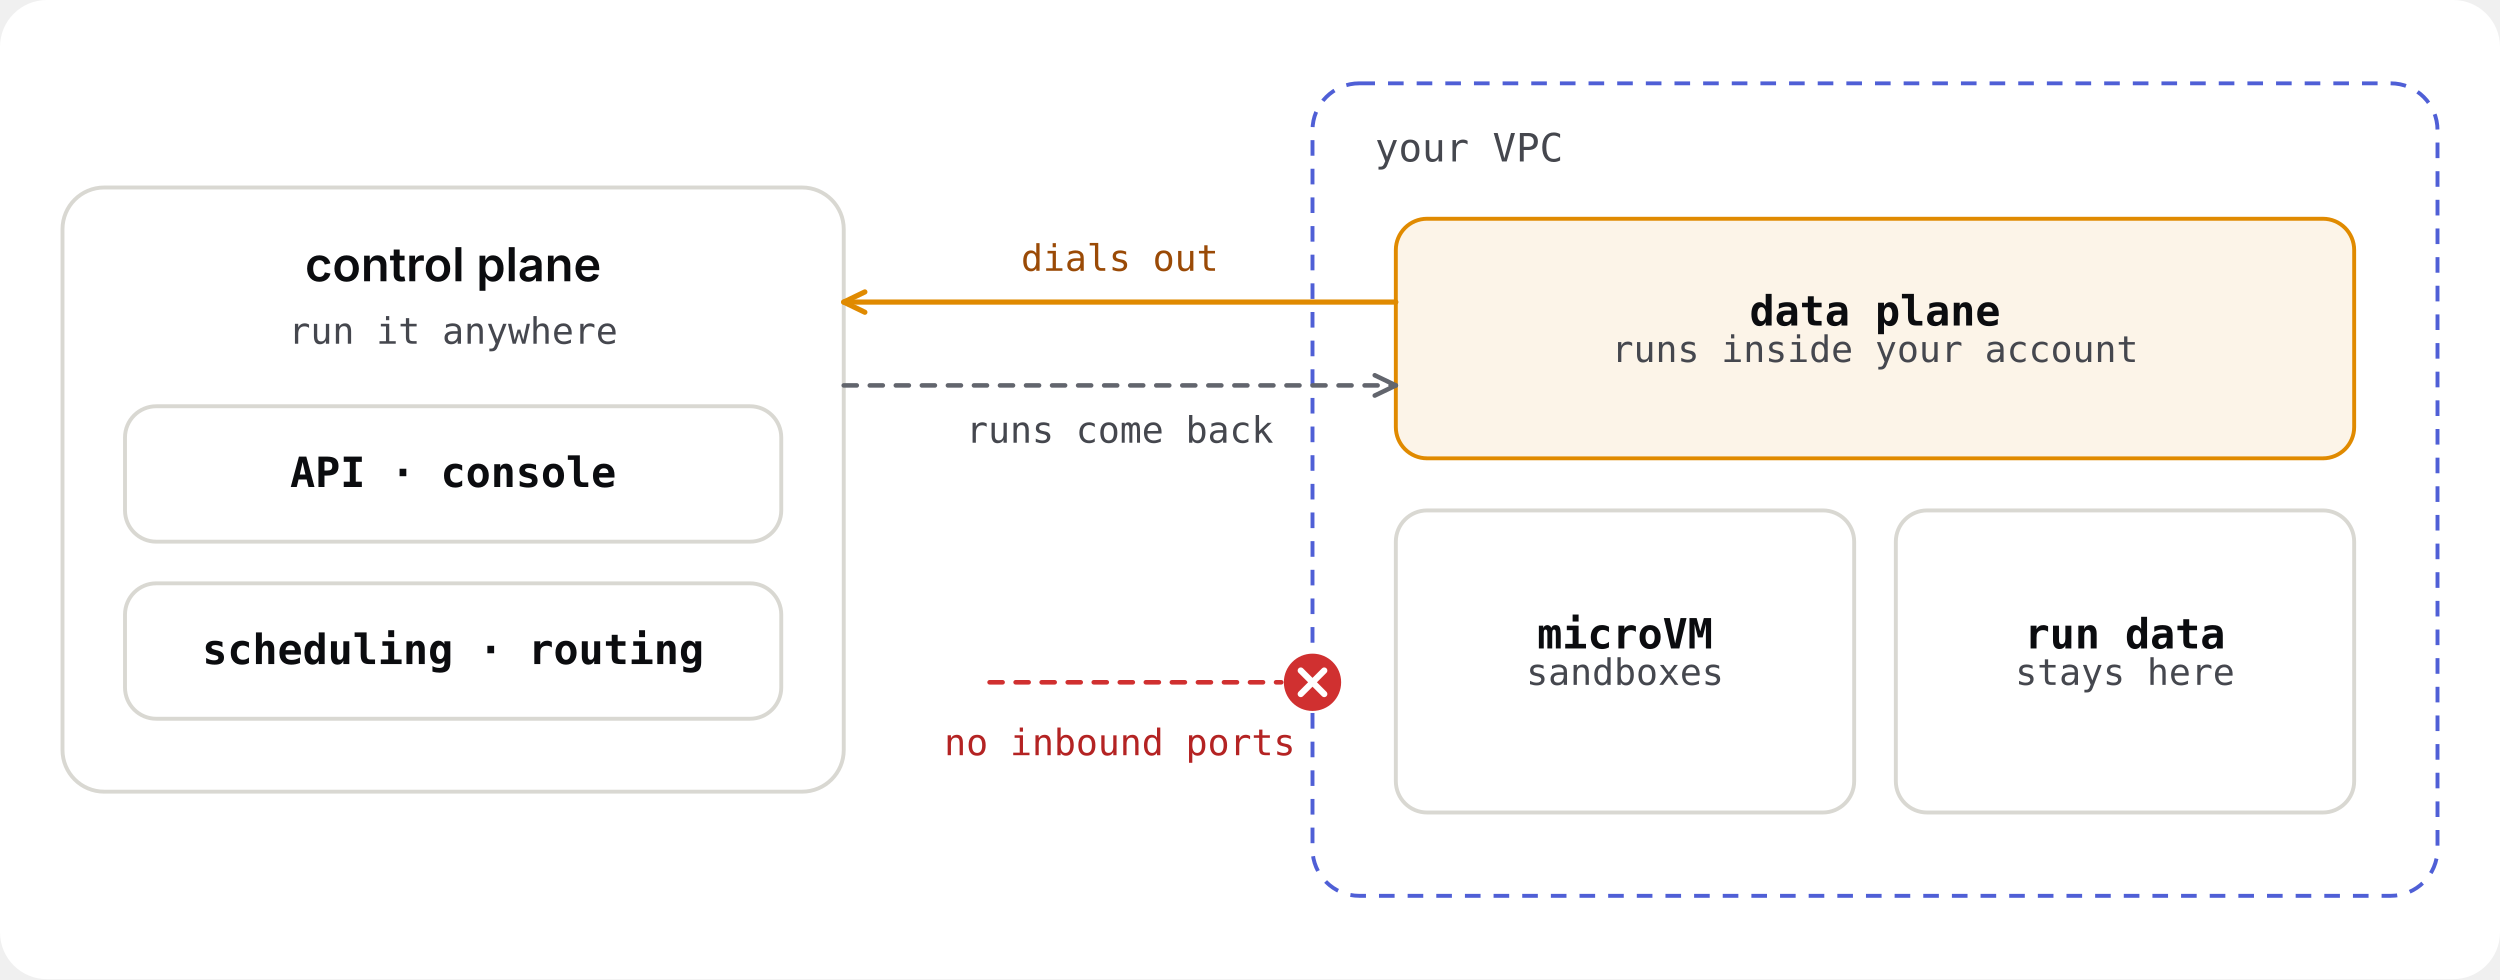
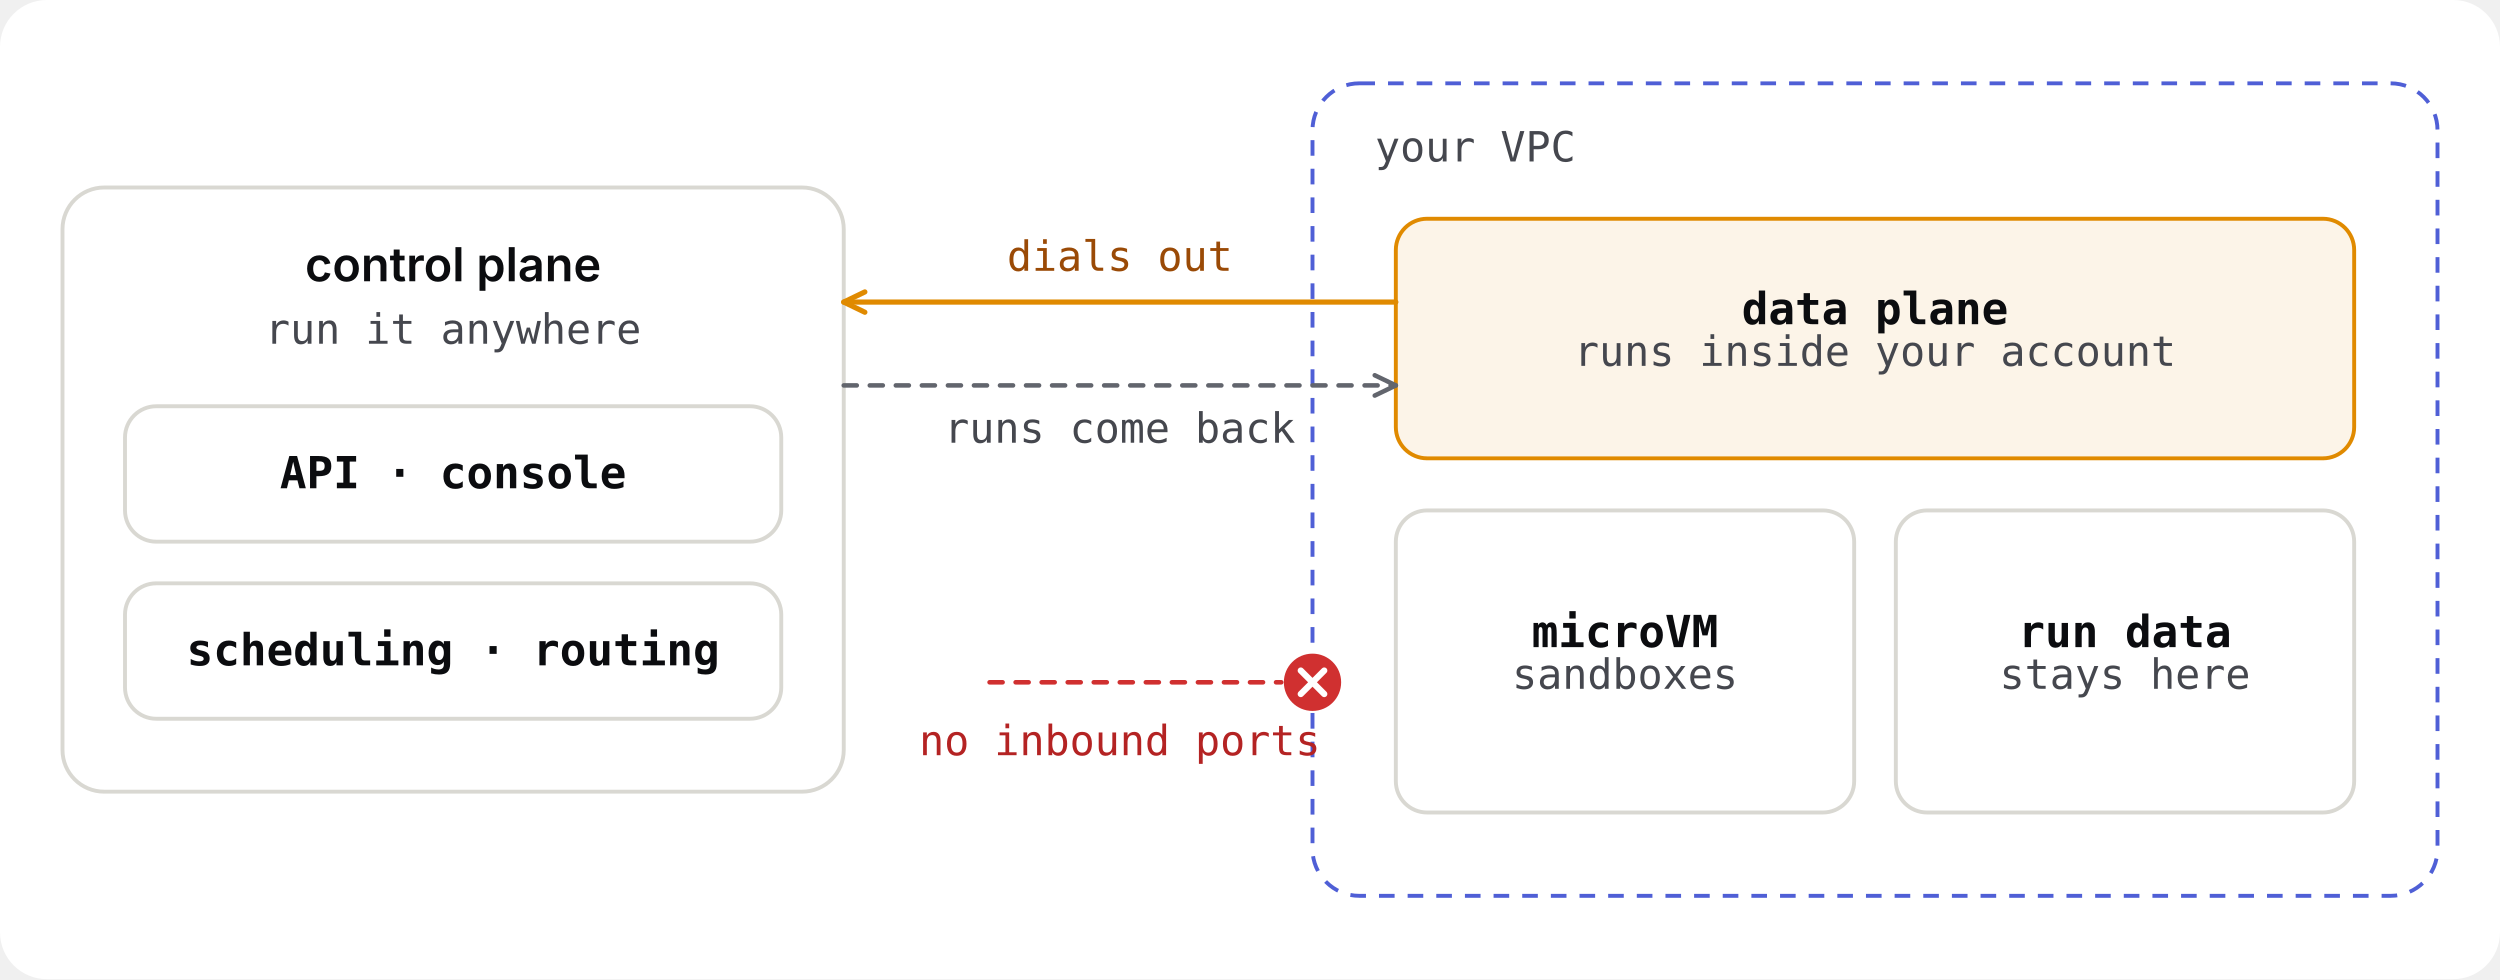
<svg xmlns="http://www.w3.org/2000/svg" viewBox="0 0 960 376" width="960" height="376" role="img" aria-labelledby="t d">
  <rect width="960" height="376" rx="18" fill="#ffffff" />
  <rect x="24" y="72" width="300" height="232" rx="16" fill="#ffffff" stroke="#d9d8d2" stroke-width="1.5" />
  <text x="174" y="108" font-family="'Inter Tight', Inter, ui-sans-serif, system-ui, -apple-system, 'Segoe UI', sans-serif" font-size="18" font-weight="600" fill="#0b0c0f" text-anchor="middle">control plane</text>
-   <text x="174" y="132" font-family="'JetBrains Mono', ui-monospace, SFMono-Regular, Menlo, Consolas, monospace" font-size="14" font-weight="400" fill="#45474e" text-anchor="middle">run it anywhere</text>
+   <text x="174" y="132" font-family="'JetBrains Mono', ui-monospace, SFMono-Regular, Menlo, Consolas, monospace" font-size="16" font-weight="400" fill="#45474e" text-anchor="middle">run it anywhere</text>
  <rect x="48" y="156" width="252" height="52" rx="12" fill="#ffffff" stroke="#d9d8d2" stroke-width="1.5" />
-   <text x="174" y="187" font-family="'JetBrains Mono', ui-monospace, SFMono-Regular, Menlo, Consolas, monospace" font-size="16" font-weight="600" fill="#0b0c0f" text-anchor="middle">API · console</text>
+   <text x="174" y="187.5" font-family="'JetBrains Mono', ui-monospace, SFMono-Regular, Menlo, Consolas, monospace" font-size="17" font-weight="600" fill="#0b0c0f" text-anchor="middle">API · console</text>
  <rect x="48" y="224" width="252" height="52" rx="12" fill="#ffffff" stroke="#d9d8d2" stroke-width="1.5" />
-   <text x="174" y="255" font-family="'JetBrains Mono', ui-monospace, SFMono-Regular, Menlo, Consolas, monospace" font-size="16" font-weight="600" fill="#0b0c0f" text-anchor="middle">scheduling · routing</text>
+   <text x="174" y="255.5" font-family="'JetBrains Mono', ui-monospace, SFMono-Regular, Menlo, Consolas, monospace" font-size="17" font-weight="600" fill="#0b0c0f" text-anchor="middle">scheduling · routing</text>
  <rect x="504" y="32" width="432" height="312" rx="18" fill="#ffffff" stroke="#4f5fd6" stroke-width="1.5" stroke-dasharray="6 5" />
-   <text x="528" y="62" font-family="'JetBrains Mono', ui-monospace, SFMono-Regular, Menlo, Consolas, monospace" font-size="15" font-weight="400" fill="#45474e" text-anchor="start">your VPC</text>
+   <text x="528" y="62" font-family="'JetBrains Mono', ui-monospace, SFMono-Regular, Menlo, Consolas, monospace" font-size="16" font-weight="400" fill="#45474e" text-anchor="start">your VPC</text>
  <rect x="536" y="84" width="368" height="92" rx="12" fill="#e08a00" fill-opacity="0.09" stroke="#e08a00" stroke-width="1.5" />
-   <text x="720" y="125" font-family="'JetBrains Mono', ui-monospace, SFMono-Regular, Menlo, Consolas, monospace" font-size="16" font-weight="600" fill="#0b0c0f" text-anchor="middle">data plane</text>
-   <text x="720" y="139" font-family="'JetBrains Mono', ui-monospace, SFMono-Regular, Menlo, Consolas, monospace" font-size="14" font-weight="400" fill="#45474e" text-anchor="middle">runs inside your account</text>
+   <text x="720" y="124.5" font-family="'JetBrains Mono', ui-monospace, SFMono-Regular, Menlo, Consolas, monospace" font-size="17" font-weight="600" fill="#0b0c0f" text-anchor="middle">data plane</text>
+   <text x="720" y="140.5" font-family="'JetBrains Mono', ui-monospace, SFMono-Regular, Menlo, Consolas, monospace" font-size="16" font-weight="400" fill="#45474e" text-anchor="middle">runs inside your account</text>
  <rect x="536" y="196" width="176" height="116" rx="12" fill="#ffffff" stroke="#d9d8d2" stroke-width="1.5" />
-   <text x="624" y="249" font-family="'JetBrains Mono', ui-monospace, SFMono-Regular, Menlo, Consolas, monospace" font-size="16" font-weight="600" fill="#0b0c0f" text-anchor="middle">microVM</text>
-   <text x="624" y="263" font-family="'JetBrains Mono', ui-monospace, SFMono-Regular, Menlo, Consolas, monospace" font-size="14" font-weight="400" fill="#45474e" text-anchor="middle">sandboxes</text>
+   <text x="624" y="248.5" font-family="'JetBrains Mono', ui-monospace, SFMono-Regular, Menlo, Consolas, monospace" font-size="17" font-weight="600" fill="#0b0c0f" text-anchor="middle">microVM</text>
+   <text x="624" y="264.5" font-family="'JetBrains Mono', ui-monospace, SFMono-Regular, Menlo, Consolas, monospace" font-size="16" font-weight="400" fill="#45474e" text-anchor="middle">sandboxes</text>
  <rect x="728" y="196" width="176" height="116" rx="12" fill="#ffffff" stroke="#d9d8d2" stroke-width="1.5" />
-   <text x="816" y="249" font-family="'JetBrains Mono', ui-monospace, SFMono-Regular, Menlo, Consolas, monospace" font-size="16" font-weight="600" fill="#0b0c0f" text-anchor="middle">run data</text>
-   <text x="816" y="263" font-family="'JetBrains Mono', ui-monospace, SFMono-Regular, Menlo, Consolas, monospace" font-size="14" font-weight="400" fill="#45474e" text-anchor="middle">stays here</text>
+   <text x="816" y="248.5" font-family="'JetBrains Mono', ui-monospace, SFMono-Regular, Menlo, Consolas, monospace" font-size="17" font-weight="600" fill="#0b0c0f" text-anchor="middle">run data</text>
+   <text x="816" y="264.5" font-family="'JetBrains Mono', ui-monospace, SFMono-Regular, Menlo, Consolas, monospace" font-size="16" font-weight="400" fill="#45474e" text-anchor="middle">stays here</text>
  <path d="M536 116 L324 116" fill="none" stroke="#e08a00" stroke-width="2" stroke-linecap="round" stroke-linejoin="round" />
  <path d="M332.1 112.1 L324 116 L332.1 119.9" fill="none" stroke="#e08a00" stroke-width="2" stroke-linecap="round" stroke-linejoin="round" />
-   <text x="430" y="104" font-family="'JetBrains Mono', ui-monospace, SFMono-Regular, Menlo, Consolas, monospace" font-size="14" font-weight="400" fill="#9a4a06" text-anchor="middle">dials out</text>
+   <text x="430" y="104" font-family="'JetBrains Mono', ui-monospace, SFMono-Regular, Menlo, Consolas, monospace" font-size="16" font-weight="400" fill="#9a4a06" text-anchor="middle">dials out</text>
  <path d="M324 148 L536 148" fill="none" stroke="#62656d" stroke-width="1.75" stroke-linecap="round" stroke-linejoin="round" stroke-dasharray="5 5" />
  <path d="M527.9 151.9 L536 148 L527.9 144.1" fill="none" stroke="#62656d" stroke-width="1.75" stroke-linecap="round" stroke-linejoin="round" />
-   <text x="430" y="170" font-family="'JetBrains Mono', ui-monospace, SFMono-Regular, Menlo, Consolas, monospace" font-size="14" font-weight="400" fill="#45474e" text-anchor="middle">runs come back</text>
+   <text x="430" y="170" font-family="'JetBrains Mono', ui-monospace, SFMono-Regular, Menlo, Consolas, monospace" font-size="16" font-weight="400" fill="#45474e" text-anchor="middle">runs come back</text>
  <path d="M380 262 L492 262" fill="none" stroke="#d03030" stroke-width="1.75" stroke-linecap="round" stroke-linejoin="round" stroke-dasharray="5 5" />
  <circle cx="504" cy="262" r="11" fill="#d03030" />
  <path d="M499.5 257.5 l9 9 M508.5 257.5 l-9 9" stroke="#ffffff" stroke-width="2.4" stroke-linecap="round" />
-   <text x="430" y="290" font-family="'JetBrains Mono', ui-monospace, SFMono-Regular, Menlo, Consolas, monospace" font-size="14" font-weight="400" fill="#b42323" text-anchor="middle">no inbound ports</text>
+   <text x="430" y="290" font-family="'JetBrains Mono', ui-monospace, SFMono-Regular, Menlo, Consolas, monospace" font-size="16" font-weight="400" fill="#b42323" text-anchor="middle">no inbound ports</text>
</svg>
